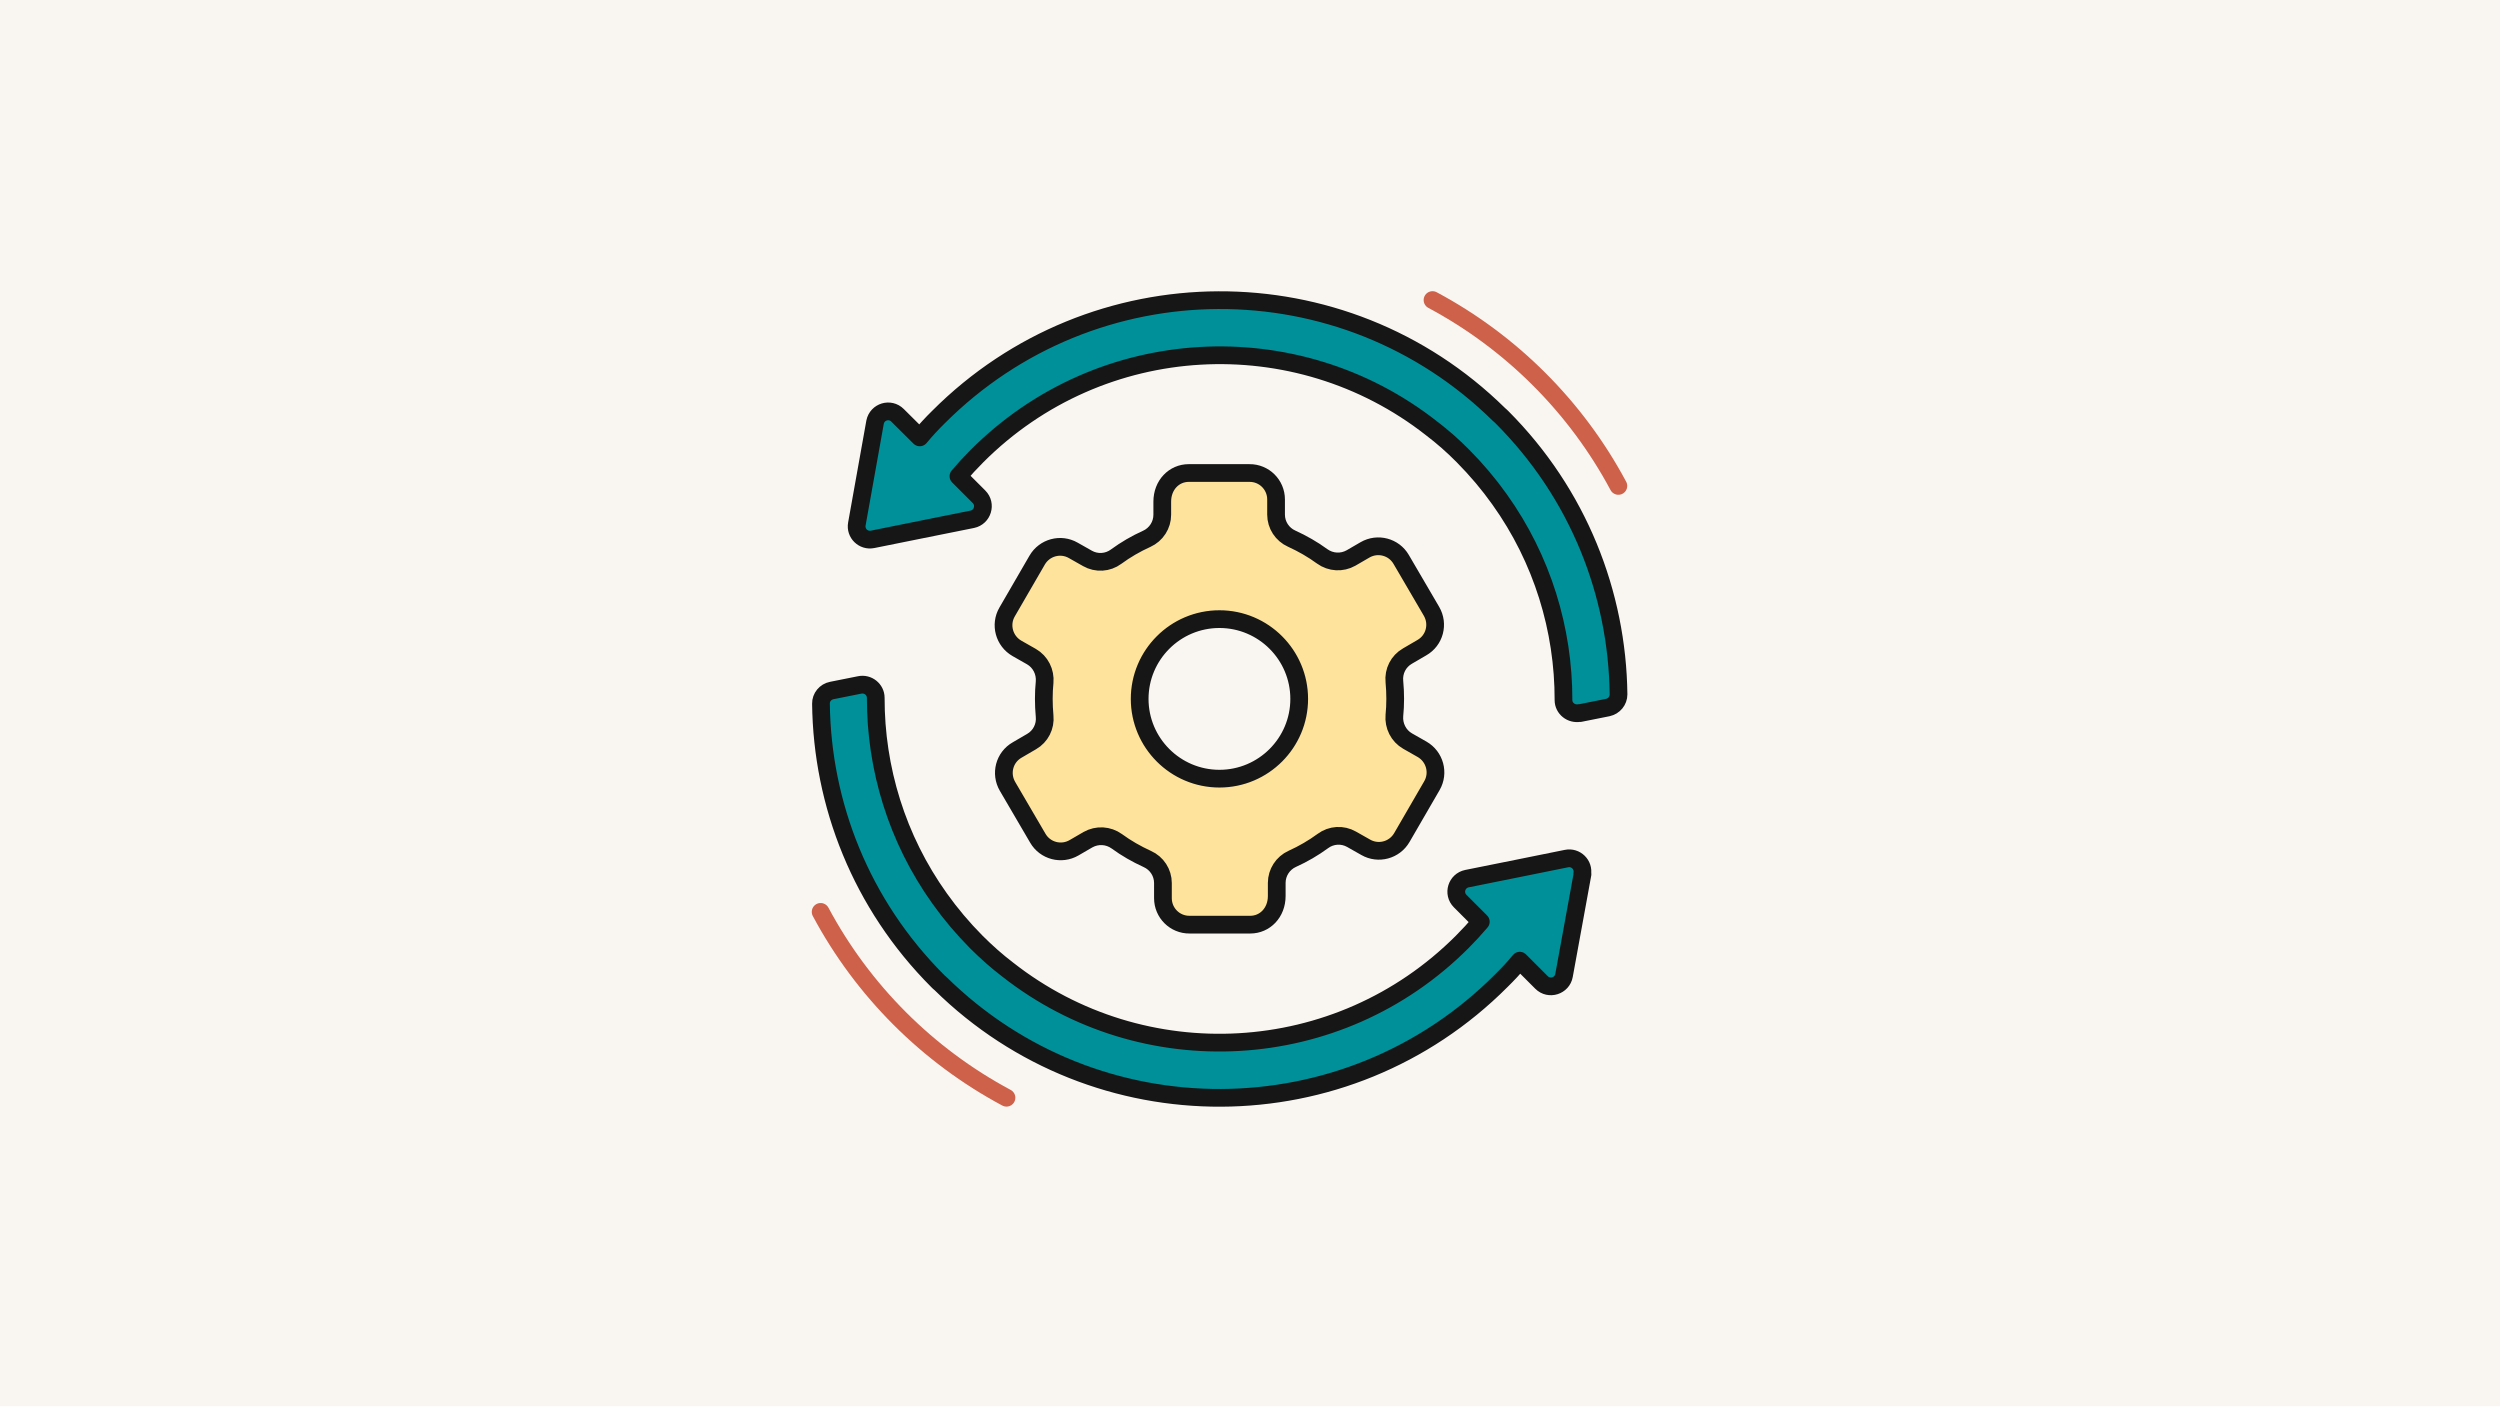
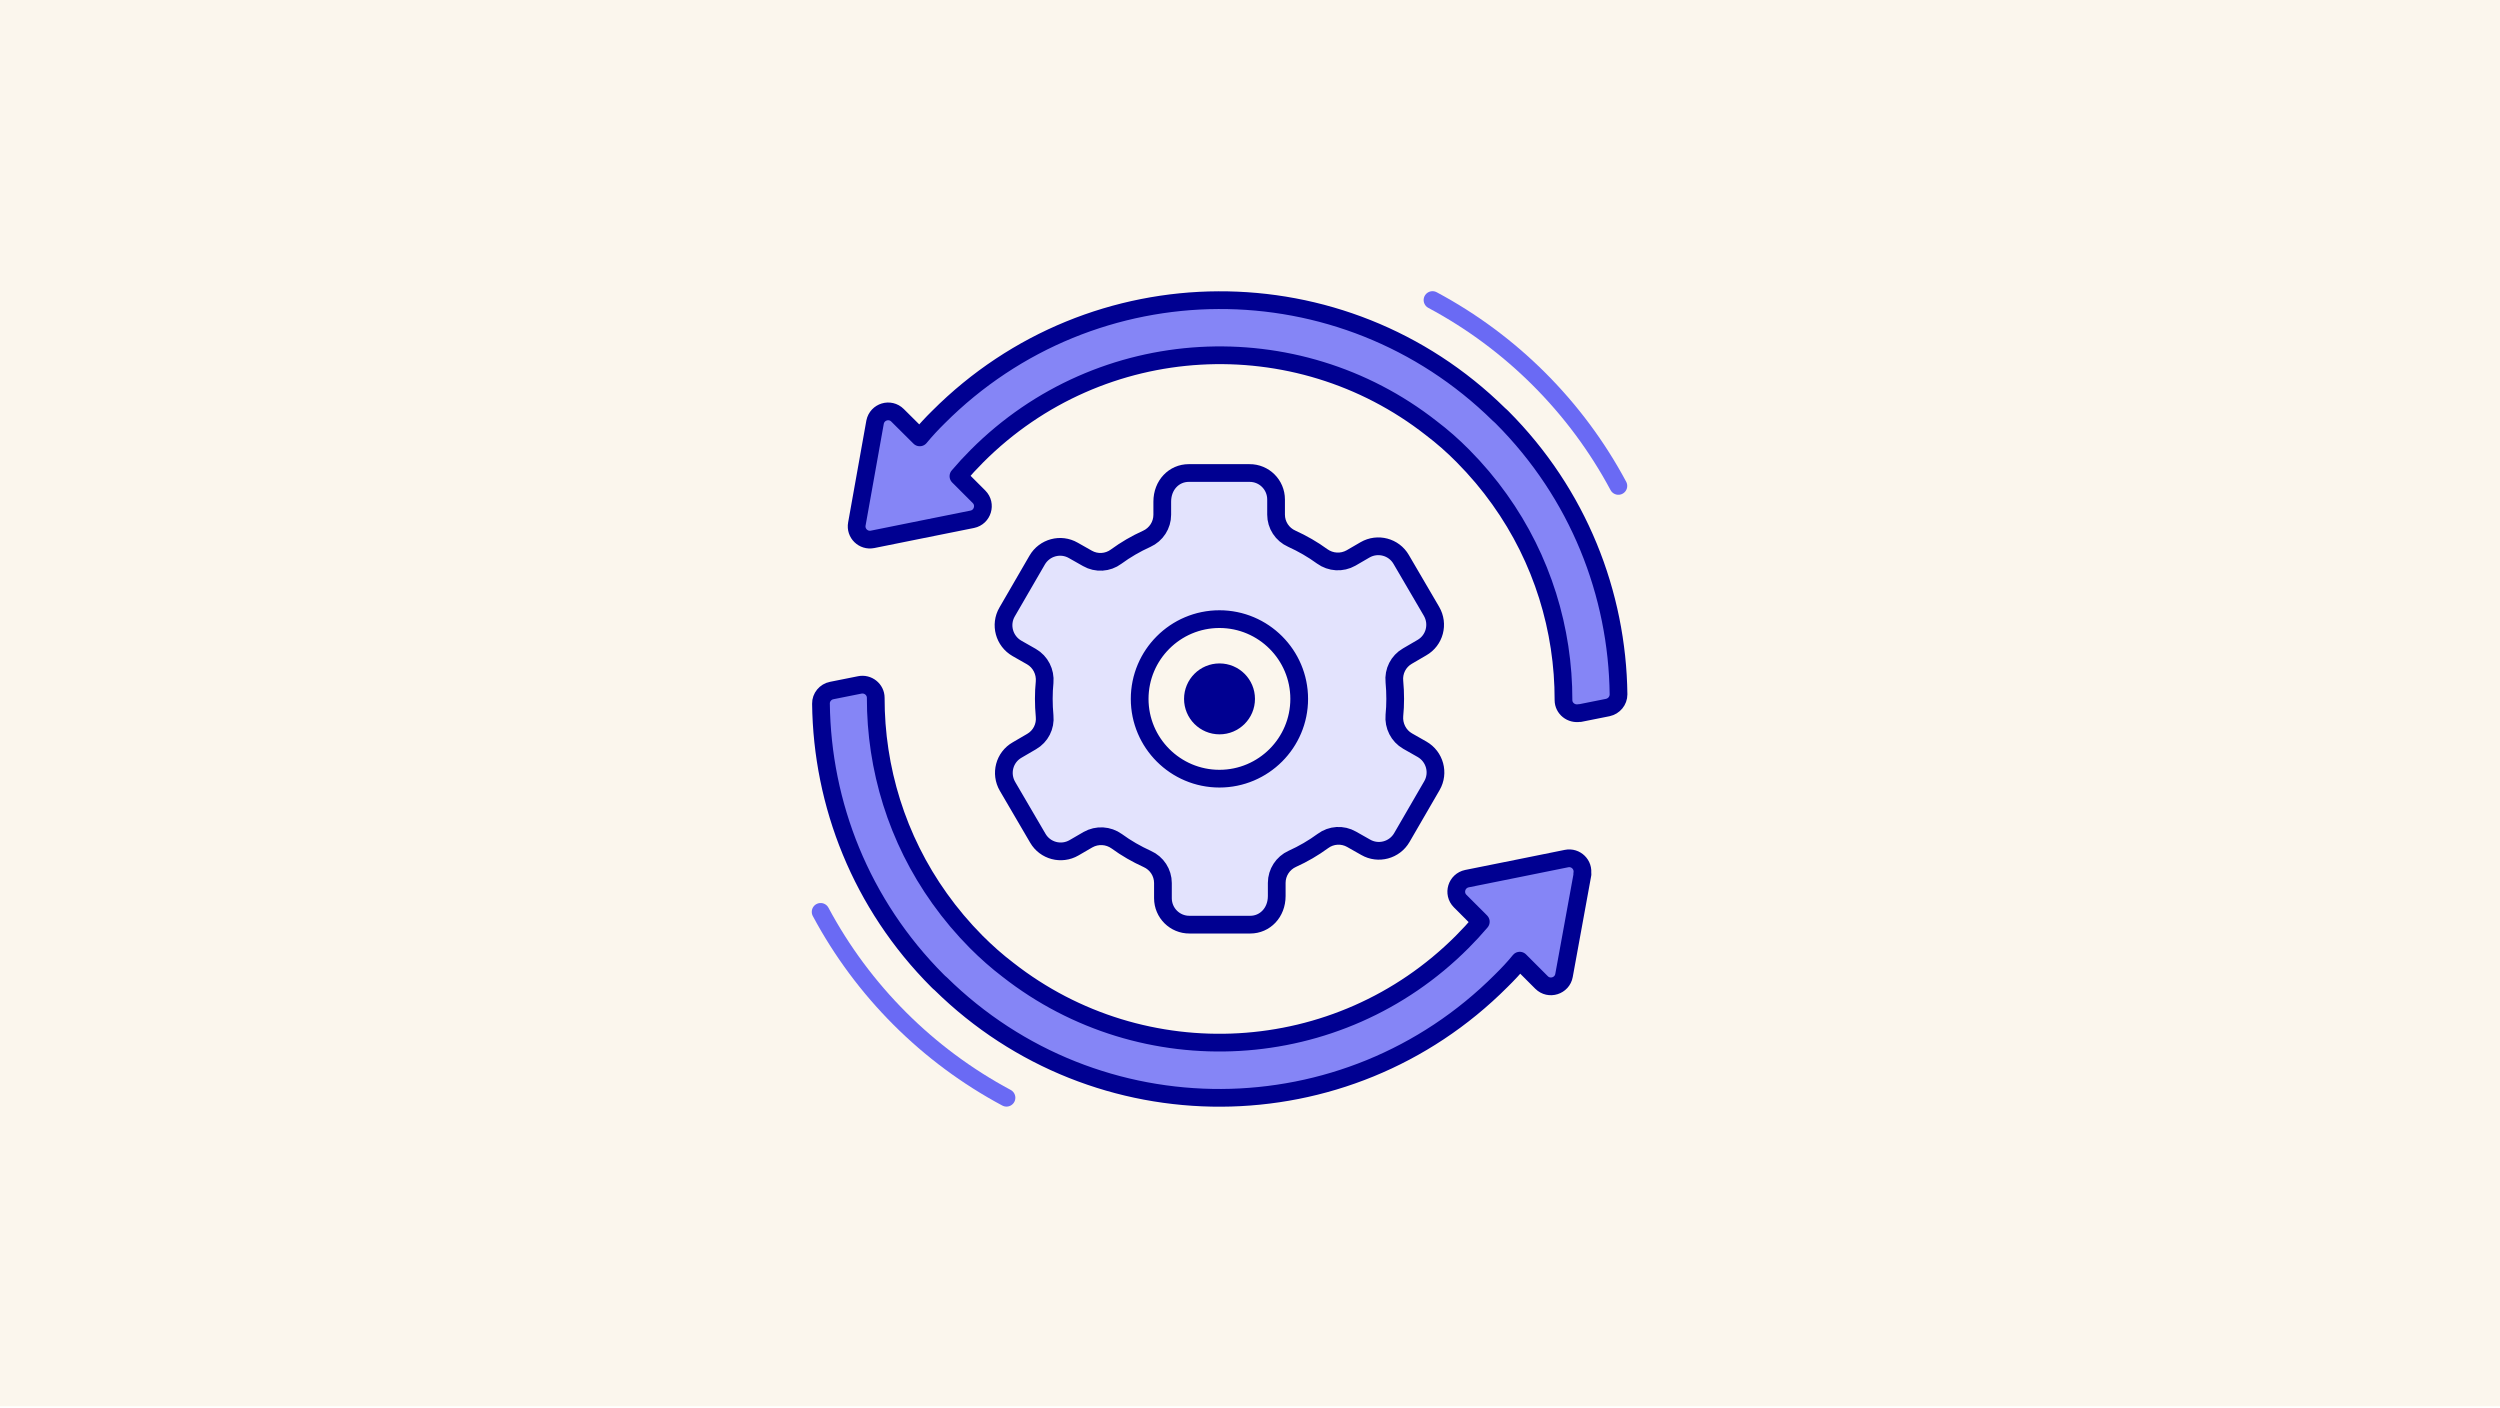
<svg xmlns="http://www.w3.org/2000/svg" width="588" height="331" viewBox="0 0 588 331" fill="none">
-   <rect width="588" height="330.75" fill="#F9F6F2" />
-   <path d="M336.78 184.8L329.713 196.995C327.994 199.966 324.179 200.998 321.208 199.278L317.893 197.402C315.767 196.182 313.109 196.338 311.139 197.808C308.919 199.434 306.511 200.841 303.947 201.998C301.727 202.999 300.289 205.219 300.289 207.658V210.754C300.289 214.662 297.506 217.477 294.066 217.477H279.776C276.336 217.508 273.522 214.725 273.522 211.254V207.689C273.522 205.25 272.084 203.03 269.832 202.029C267.299 200.873 264.892 199.497 262.672 197.871C260.67 196.432 258.044 196.276 255.886 197.495L252.603 199.403C249.632 201.123 245.817 200.122 244.097 197.151L236.968 184.956C235.217 181.954 236.218 178.108 239.251 176.389L242.628 174.419C244.754 173.199 245.942 170.854 245.692 168.415C245.567 167.07 245.505 165.726 245.505 164.35C245.505 162.974 245.567 161.723 245.692 160.472C245.911 158.033 244.723 155.657 242.597 154.437L239.188 152.499C236.186 150.779 235.123 146.933 236.874 143.931L243.941 131.736C245.661 128.765 249.476 127.733 252.446 129.453L255.761 131.329C257.887 132.549 260.545 132.392 262.515 130.923C264.735 129.297 267.143 127.89 269.707 126.733C271.927 125.732 273.366 123.512 273.366 121.073V117.977C273.366 114.068 276.149 111.254 279.588 111.254H293.878C297.318 111.223 300.132 114.006 300.132 117.477V121.042C300.132 123.481 301.571 125.701 303.822 126.701C306.355 127.858 308.763 129.234 310.983 130.86C312.984 132.299 315.611 132.455 317.768 131.235L321.052 129.328C324.022 127.608 327.837 128.609 329.557 131.579L336.686 143.774C338.438 146.776 337.437 150.622 334.404 152.342L331.027 154.312C328.9 155.532 327.712 157.877 327.962 160.316C328.087 161.661 328.15 163.005 328.15 164.381C328.15 165.757 328.087 167.008 327.962 168.258C327.743 170.697 328.932 173.074 331.058 174.293L334.466 176.232C337.468 177.952 338.531 181.798 336.78 184.8ZM286.812 145.619C276.461 145.619 268.05 154.031 268.05 164.381C268.05 174.731 276.461 183.143 286.812 183.143C297.162 183.143 305.573 174.731 305.573 164.381C305.573 154.031 297.162 145.619 286.812 145.619Z" fill="#FDE39C" />
-   <path d="M336.78 184.8L329.713 196.995C327.994 199.966 324.179 200.998 321.208 199.278L317.893 197.402C315.767 196.182 313.109 196.338 311.139 197.808C308.919 199.434 306.511 200.841 303.947 201.998C301.727 202.999 300.289 205.219 300.289 207.658V210.754C300.289 214.662 297.506 217.477 294.066 217.477H279.776C276.336 217.508 273.522 214.725 273.522 211.254V207.689C273.522 205.25 272.084 203.03 269.832 202.029C267.299 200.873 264.892 199.497 262.672 197.871C260.67 196.432 258.044 196.276 255.886 197.495L252.603 199.403C249.632 201.123 245.817 200.122 244.097 197.151L236.968 184.956C235.217 181.954 236.218 178.108 239.251 176.389L242.628 174.419C244.754 173.199 245.942 170.854 245.692 168.415C245.567 167.07 245.505 165.726 245.505 164.35C245.505 162.974 245.567 161.723 245.692 160.472C245.911 158.033 244.723 155.657 242.597 154.437L239.188 152.499C236.186 150.779 235.123 146.933 236.874 143.931L243.941 131.736C245.661 128.765 249.476 127.733 252.446 129.453L255.761 131.329C257.887 132.549 260.545 132.392 262.515 130.923C264.735 129.297 267.143 127.89 269.707 126.733C271.927 125.732 273.366 123.512 273.366 121.073V117.977C273.366 114.068 276.149 111.254 279.588 111.254H293.878C297.318 111.223 300.132 114.006 300.132 117.477V121.042C300.132 123.481 301.571 125.701 303.822 126.701C306.355 127.858 308.763 129.234 310.983 130.86C312.984 132.299 315.611 132.455 317.768 131.235L321.052 129.328C324.022 127.608 327.837 128.609 329.557 131.579L336.686 143.774C338.438 146.776 337.437 150.622 334.404 152.342L331.027 154.312C328.9 155.532 327.712 157.877 327.962 160.316C328.087 161.661 328.15 163.005 328.15 164.381C328.15 165.757 328.087 167.008 327.962 168.258C327.743 170.697 328.932 173.074 331.058 174.293L334.466 176.232C337.468 177.952 338.531 181.798 336.78 184.8ZM286.812 145.619C276.461 145.619 268.05 154.031 268.05 164.381C268.05 174.731 276.461 183.143 286.812 183.143C297.162 183.143 305.573 174.731 305.573 164.381C305.573 154.031 297.162 145.619 286.812 145.619Z" stroke="#161616" stroke-width="4.17" stroke-linecap="round" stroke-linejoin="round" />
-   <path d="M372.141 205.555C372.548 203.366 370.609 201.49 368.451 201.927L357.007 204.241L345.031 206.649C342.592 207.149 341.654 210.151 343.436 211.934L348.283 216.78C346.907 218.406 345.437 220.001 343.905 221.533C314.762 250.739 268.796 252.959 237.088 228.1C234.493 226.13 231.991 223.91 229.615 221.533C226.425 218.313 223.58 214.935 221.016 211.339C210.947 197.268 205.944 180.695 205.975 164.123C205.975 162.153 204.13 160.683 202.192 161.089L195.625 162.403C194.155 162.684 193.061 163.997 193.092 165.498C193.374 189.138 202.504 212.653 220.516 230.695C220.766 230.945 220.985 231.164 221.235 231.352C257.851 267.374 316.669 267.155 353.067 230.695C354.599 229.194 356.1 227.6 357.445 225.942L362.573 231.071C364.355 232.853 367.42 231.884 367.857 229.413L372.204 205.586L372.141 205.555Z" fill="#009099" />
-   <path d="M371.506 167.694C369.567 168.07 367.722 166.631 367.722 164.661C367.754 148.088 362.75 131.516 352.682 117.444C350.149 113.88 347.272 110.471 344.083 107.25C341.706 104.843 339.205 102.654 336.609 100.684C304.902 75.825 258.967 78.045 229.793 107.25C228.26 108.783 226.791 110.377 225.415 112.003L230.262 116.85C232.013 118.601 231.106 121.634 228.667 122.135L216.691 124.542L205.215 126.856C203.057 127.294 201.119 125.418 201.525 123.229L205.809 99.277C206.309 96.838 209.311 95.9 211.093 97.682L216.315 102.873C217.691 101.215 219.161 99.621 220.693 98.12C257.091 61.66 315.878 61.409 352.525 97.463C352.807 97.682 352.994 97.901 353.245 98.12C371.256 116.162 380.386 139.677 380.668 163.317C380.668 164.818 379.605 166.1 378.135 166.412L371.568 167.726L371.506 167.694Z" fill="#009099" />
-   <path d="M371.516 167.694C369.577 168.07 367.732 166.631 367.732 164.661C367.764 148.088 362.76 131.516 352.692 117.444C350.159 113.88 347.282 110.471 344.093 107.25C341.716 104.843 339.215 102.654 336.619 100.684C304.912 75.825 258.977 78.045 229.803 107.25C228.27 108.783 226.801 110.377 225.425 112.003L230.272 116.85C232.023 118.601 231.116 121.634 228.677 122.135L216.701 124.542L205.225 126.856C203.067 127.294 201.128 125.418 201.535 123.229L205.819 99.277C206.319 96.838 209.321 95.9 211.103 97.682L216.325 102.873C217.701 101.215 219.171 99.621 220.703 98.12C257.101 61.66 315.887 61.409 352.535 97.463C352.817 97.682 353.004 97.901 353.255 98.12C371.266 116.162 380.396 139.677 380.678 163.317C380.678 164.818 379.615 166.1 378.145 166.412L371.578 167.726L371.516 167.694ZM372.141 205.562C372.548 203.373 370.609 201.497 368.451 201.934L357.007 204.248L345.031 206.656C342.592 207.156 341.654 210.158 343.436 211.941L348.283 216.787C346.907 218.413 345.437 220.008 343.905 221.54C314.762 250.746 268.796 252.966 237.088 228.107C234.493 226.137 231.991 223.917 229.615 221.54C226.425 218.32 223.58 214.943 221.016 211.347C210.947 197.275 205.944 180.702 205.975 164.13C205.975 162.16 204.13 160.69 202.192 161.097L195.625 162.41C194.155 162.691 193.061 164.005 193.092 165.506C193.374 189.145 202.504 212.66 220.516 230.702C220.766 230.953 220.985 231.171 221.235 231.359C257.851 267.381 316.669 267.163 353.067 230.702C354.599 229.201 356.1 227.607 357.445 225.949L362.573 231.078C364.355 232.86 367.42 231.891 367.857 229.42L372.204 205.593L372.141 205.562Z" stroke="#161616" stroke-width="4.17" stroke-linecap="round" stroke-linejoin="round" />
-   <path d="M336.925 70.572C355.468 80.485 370.727 95.744 380.64 114.287" stroke="#CE614A" stroke-width="4.17" stroke-linecap="round" stroke-linejoin="round" />
-   <path d="M193.012 214.473C202.925 233.015 218.184 248.275 236.727 258.187" stroke="#CE614A" stroke-width="4.17" stroke-linecap="round" stroke-linejoin="round" />
+   <rect width="588" height="330.75" fill="#FBF6ED" />
+   <path d="M336.78 184.8L329.713 196.995C327.993 199.966 324.178 200.998 321.208 199.278L317.893 197.402C315.767 196.182 313.109 196.338 311.139 197.808C308.919 199.434 306.511 200.841 303.947 201.998C301.727 202.999 300.288 205.219 300.288 207.658V210.754C300.288 214.662 297.505 217.477 294.066 217.477H279.775C276.336 217.508 273.522 214.725 273.522 211.254V207.689C273.522 205.25 272.083 203.03 269.832 202.029C267.299 200.873 264.891 199.497 262.671 197.871C260.67 196.432 258.043 196.276 255.886 197.495L252.602 199.403C249.632 201.123 245.817 200.122 244.097 197.151L236.968 184.956C235.216 181.954 236.217 178.108 239.25 176.389L242.627 174.419C244.754 173.199 245.942 170.854 245.692 168.415C245.567 167.07 245.504 165.726 245.504 164.35C245.504 162.974 245.567 161.723 245.692 160.472C245.911 158.033 244.722 155.657 242.596 154.437L239.188 152.499C236.186 150.779 235.123 146.933 236.874 143.931L243.941 131.736C245.66 128.765 249.475 127.733 252.446 129.453L255.761 131.329C257.887 132.549 260.545 132.392 262.515 130.923C264.735 129.297 267.143 127.89 269.707 126.733C271.927 125.732 273.365 123.512 273.365 121.073V117.977C273.365 114.068 276.148 111.254 279.588 111.254H293.878C297.318 111.223 300.132 114.006 300.132 117.477V121.042C300.132 123.481 301.57 125.701 303.822 126.701C306.355 127.858 308.762 129.234 310.982 130.86C312.984 132.299 315.61 132.455 317.768 131.235L321.051 129.328C324.022 127.608 327.837 128.609 329.556 131.579L336.686 143.774C338.437 146.776 337.436 150.622 334.403 152.342L331.026 154.312C328.9 155.532 327.712 157.877 327.962 160.316C328.087 161.661 328.149 163.005 328.149 164.381C328.149 165.757 328.087 167.008 327.962 168.258C327.743 170.697 328.931 173.074 331.057 174.293L334.466 176.232C337.468 177.952 338.531 181.798 336.78 184.8ZM286.811 145.619C276.461 145.619 268.049 154.031 268.049 164.381C268.049 174.731 276.461 183.143 286.811 183.143C297.161 183.143 305.573 174.731 305.573 164.381C305.573 154.031 297.161 145.619 286.811 145.619Z" fill="#E3E3FD" />
+   <path d="M336.78 184.8L329.713 196.995C327.993 199.966 324.178 200.998 321.208 199.278L317.893 197.402C315.767 196.182 313.109 196.338 311.139 197.808C308.919 199.434 306.511 200.841 303.947 201.998C301.727 202.999 300.288 205.219 300.288 207.658V210.754C300.288 214.662 297.505 217.477 294.066 217.477H279.775C276.336 217.508 273.522 214.725 273.522 211.254V207.689C273.522 205.25 272.083 203.03 269.832 202.029C267.299 200.873 264.891 199.497 262.671 197.871C260.67 196.432 258.043 196.276 255.886 197.495L252.602 199.403C249.632 201.123 245.817 200.122 244.097 197.151L236.968 184.956C235.216 181.954 236.217 178.108 239.25 176.389L242.627 174.419C244.754 173.199 245.942 170.854 245.692 168.415C245.567 167.07 245.504 165.726 245.504 164.35C245.504 162.974 245.567 161.723 245.692 160.472C245.911 158.033 244.722 155.657 242.596 154.437L239.188 152.499C236.186 150.779 235.123 146.933 236.874 143.931L243.941 131.736C245.66 128.765 249.475 127.733 252.446 129.453L255.761 131.329C257.887 132.549 260.545 132.392 262.515 130.923C264.735 129.297 267.143 127.89 269.707 126.733C271.927 125.732 273.365 123.512 273.365 121.073V117.977C273.365 114.068 276.148 111.254 279.588 111.254H293.878C297.318 111.223 300.132 114.006 300.132 117.477V121.042C300.132 123.481 301.57 125.701 303.822 126.701C306.355 127.858 308.762 129.234 310.982 130.86C312.984 132.299 315.61 132.455 317.768 131.235L321.051 129.328C324.022 127.608 327.837 128.609 329.556 131.579L336.686 143.774C338.437 146.776 337.436 150.622 334.403 152.342L331.026 154.312C328.9 155.532 327.712 157.877 327.962 160.316C328.087 161.661 328.149 163.005 328.149 164.381C328.149 165.757 328.087 167.008 327.962 168.258C327.743 170.697 328.931 173.074 331.057 174.293L334.466 176.232C337.468 177.952 338.531 181.798 336.78 184.8ZM286.811 145.619C276.461 145.619 268.049 154.031 268.049 164.381C268.049 174.731 276.461 183.143 286.811 183.143C297.161 183.143 305.573 174.731 305.573 164.381C305.573 154.031 297.161 145.619 286.811 145.619Z" stroke="#000091" stroke-width="4.17" stroke-linecap="round" stroke-linejoin="round" />
+   <path d="M372.141 205.555C372.548 203.366 370.609 201.49 368.451 201.927L357.007 204.241L345.031 206.649C342.592 207.149 341.654 210.151 343.436 211.934L348.283 216.78C346.907 218.406 345.437 220.001 343.905 221.533C314.762 250.739 268.796 252.959 237.088 228.1C234.493 226.13 231.991 223.91 229.615 221.533C226.425 218.313 223.58 214.935 221.016 211.339C210.947 197.268 205.944 180.695 205.975 164.123C205.975 162.153 204.13 160.683 202.192 161.089L195.625 162.403C194.155 162.684 193.061 163.997 193.092 165.498C193.374 189.138 202.504 212.653 220.516 230.695C220.766 230.945 220.985 231.164 221.235 231.352C257.851 267.374 316.669 267.155 353.067 230.695C354.599 229.194 356.1 227.6 357.445 225.942L362.573 231.071C364.355 232.853 367.42 231.884 367.857 229.413L372.204 205.586L372.141 205.555Z" fill="#8585F6" />
+   <path d="M371.506 167.694C369.567 168.07 367.722 166.631 367.722 164.661C367.754 148.088 362.75 131.516 352.682 117.444C350.149 113.88 347.272 110.471 344.083 107.25C341.706 104.843 339.205 102.654 336.609 100.684C304.902 75.825 258.967 78.045 229.793 107.25C228.26 108.783 226.791 110.377 225.415 112.003L230.262 116.85C232.013 118.601 231.106 121.634 228.667 122.135L216.691 124.542L205.215 126.856C203.057 127.294 201.119 125.418 201.525 123.229L205.809 99.277C206.309 96.838 209.311 95.9 211.093 97.682L216.315 102.873C217.691 101.215 219.161 99.621 220.693 98.12C257.091 61.66 315.878 61.409 352.525 97.463C352.807 97.682 352.994 97.901 353.245 98.12C371.256 116.162 380.386 139.677 380.668 163.317C380.668 164.818 379.605 166.1 378.135 166.412L371.568 167.726L371.506 167.694Z" fill="#8585F6" />
+   <path d="M371.516 167.694C369.577 168.07 367.732 166.631 367.732 164.661C367.764 148.088 362.76 131.516 352.692 117.444C350.159 113.88 347.282 110.471 344.093 107.25C341.716 104.843 339.215 102.654 336.619 100.684C304.912 75.825 258.977 78.045 229.803 107.25C228.27 108.783 226.801 110.377 225.425 112.003L230.272 116.85C232.023 118.601 231.116 121.634 228.677 122.135L216.701 124.542L205.225 126.856C203.067 127.294 201.128 125.418 201.535 123.229L205.819 99.277C206.319 96.838 209.321 95.9 211.103 97.682L216.325 102.873C217.701 101.215 219.171 99.621 220.703 98.12C257.101 61.66 315.887 61.409 352.535 97.463C352.817 97.682 353.004 97.901 353.255 98.12C371.266 116.162 380.396 139.677 380.678 163.317C380.678 164.818 379.615 166.1 378.145 166.412L371.578 167.726L371.516 167.694ZM372.141 205.562C372.548 203.373 370.609 201.497 368.451 201.934L357.007 204.248L345.031 206.656C342.592 207.156 341.654 210.158 343.436 211.941L348.283 216.787C346.907 218.413 345.437 220.008 343.905 221.54C314.762 250.746 268.796 252.966 237.088 228.107C234.493 226.137 231.991 223.917 229.615 221.54C226.425 218.32 223.58 214.943 221.016 211.347C210.947 197.275 205.944 180.702 205.975 164.13C205.975 162.16 204.13 160.69 202.192 161.097L195.625 162.41C194.155 162.691 193.061 164.005 193.092 165.506C193.374 189.145 202.504 212.66 220.516 230.702C220.766 230.953 220.985 231.171 221.235 231.359C257.851 267.381 316.669 267.163 353.067 230.702C354.599 229.201 356.1 227.607 357.445 225.949L362.573 231.078C364.355 232.86 367.42 231.891 367.857 229.42L372.204 205.593L372.141 205.562Z" stroke="#000091" stroke-width="4.17" stroke-linecap="round" stroke-linejoin="round" />
+   <path d="M336.925 70.572C355.468 80.485 370.727 95.744 380.64 114.287" stroke="#6A6AF4" stroke-width="4.17" stroke-linecap="round" stroke-linejoin="round" />
+   <path d="M193.012 214.473C202.925 233.015 218.184 248.275 236.727 258.187" stroke="#6A6AF4" stroke-width="4.17" stroke-linecap="round" stroke-linejoin="round" />
+   <circle cx="286.83" cy="164.378" r="8.34" fill="#000091" />
</svg>
